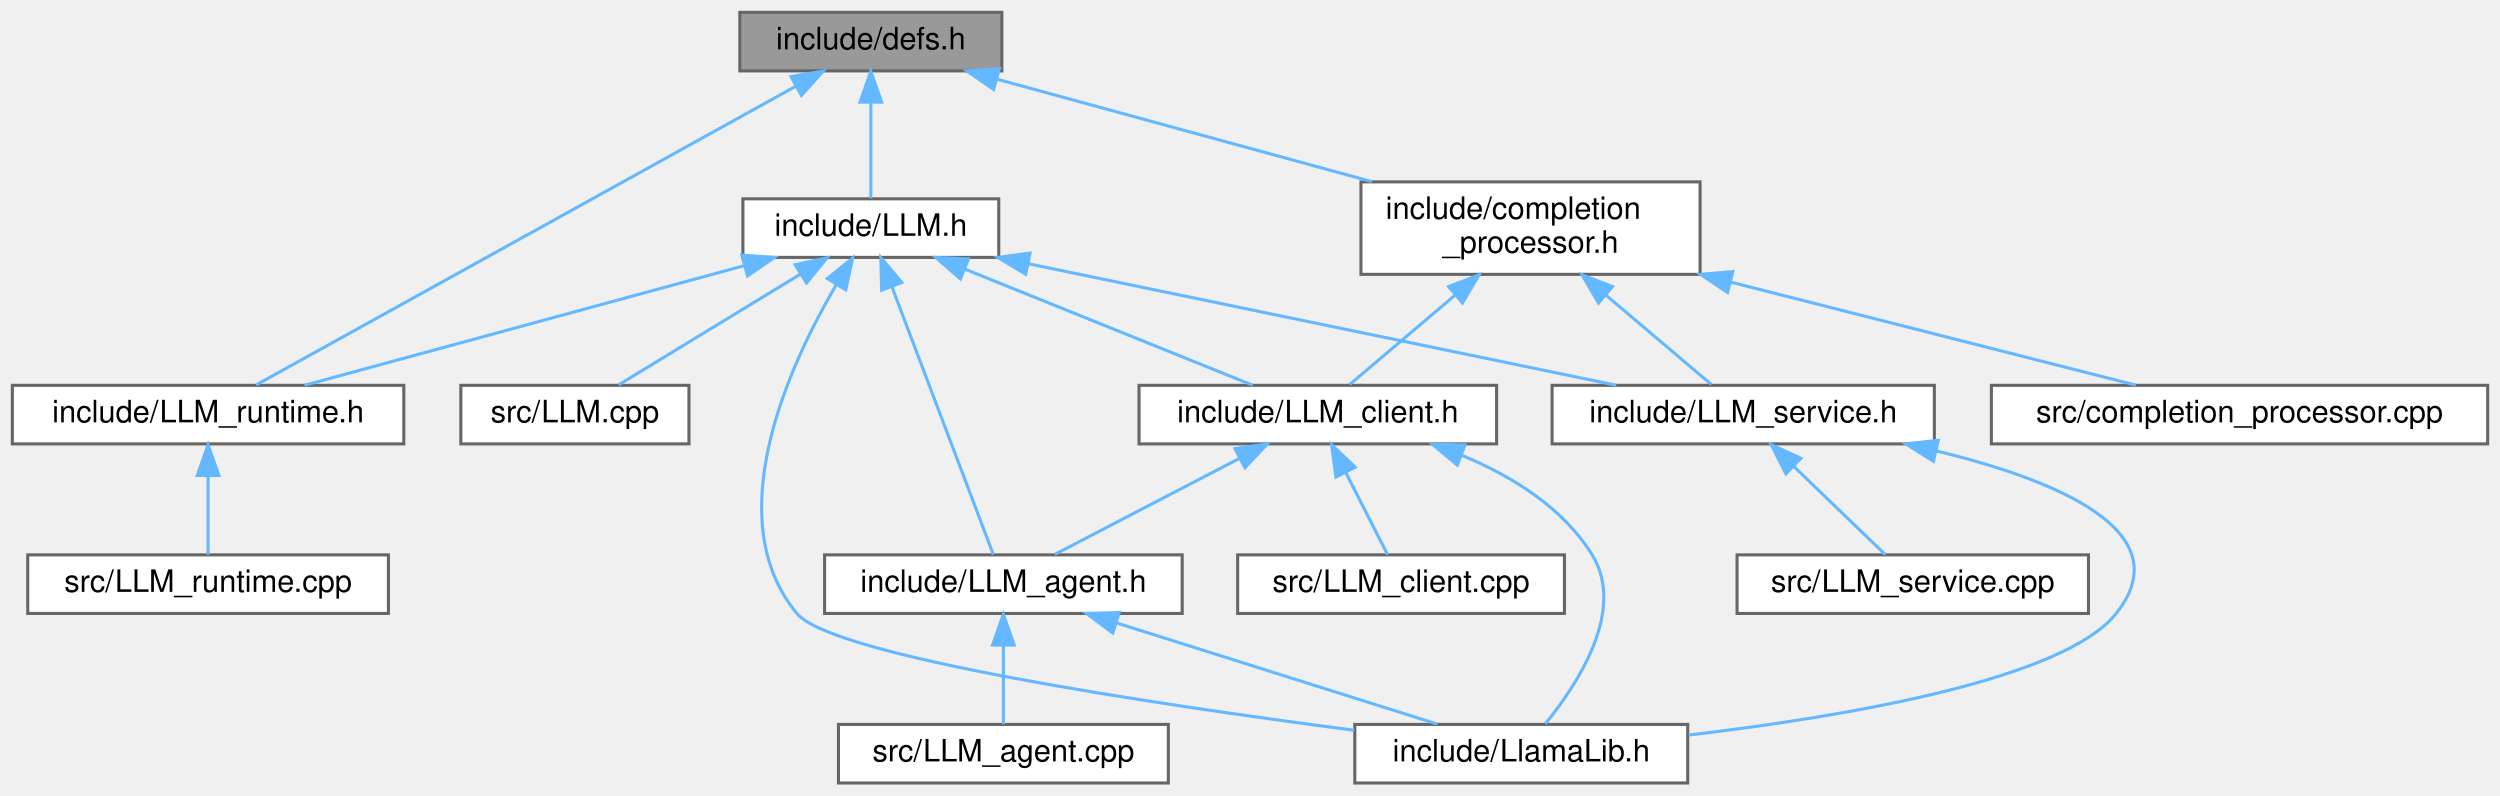
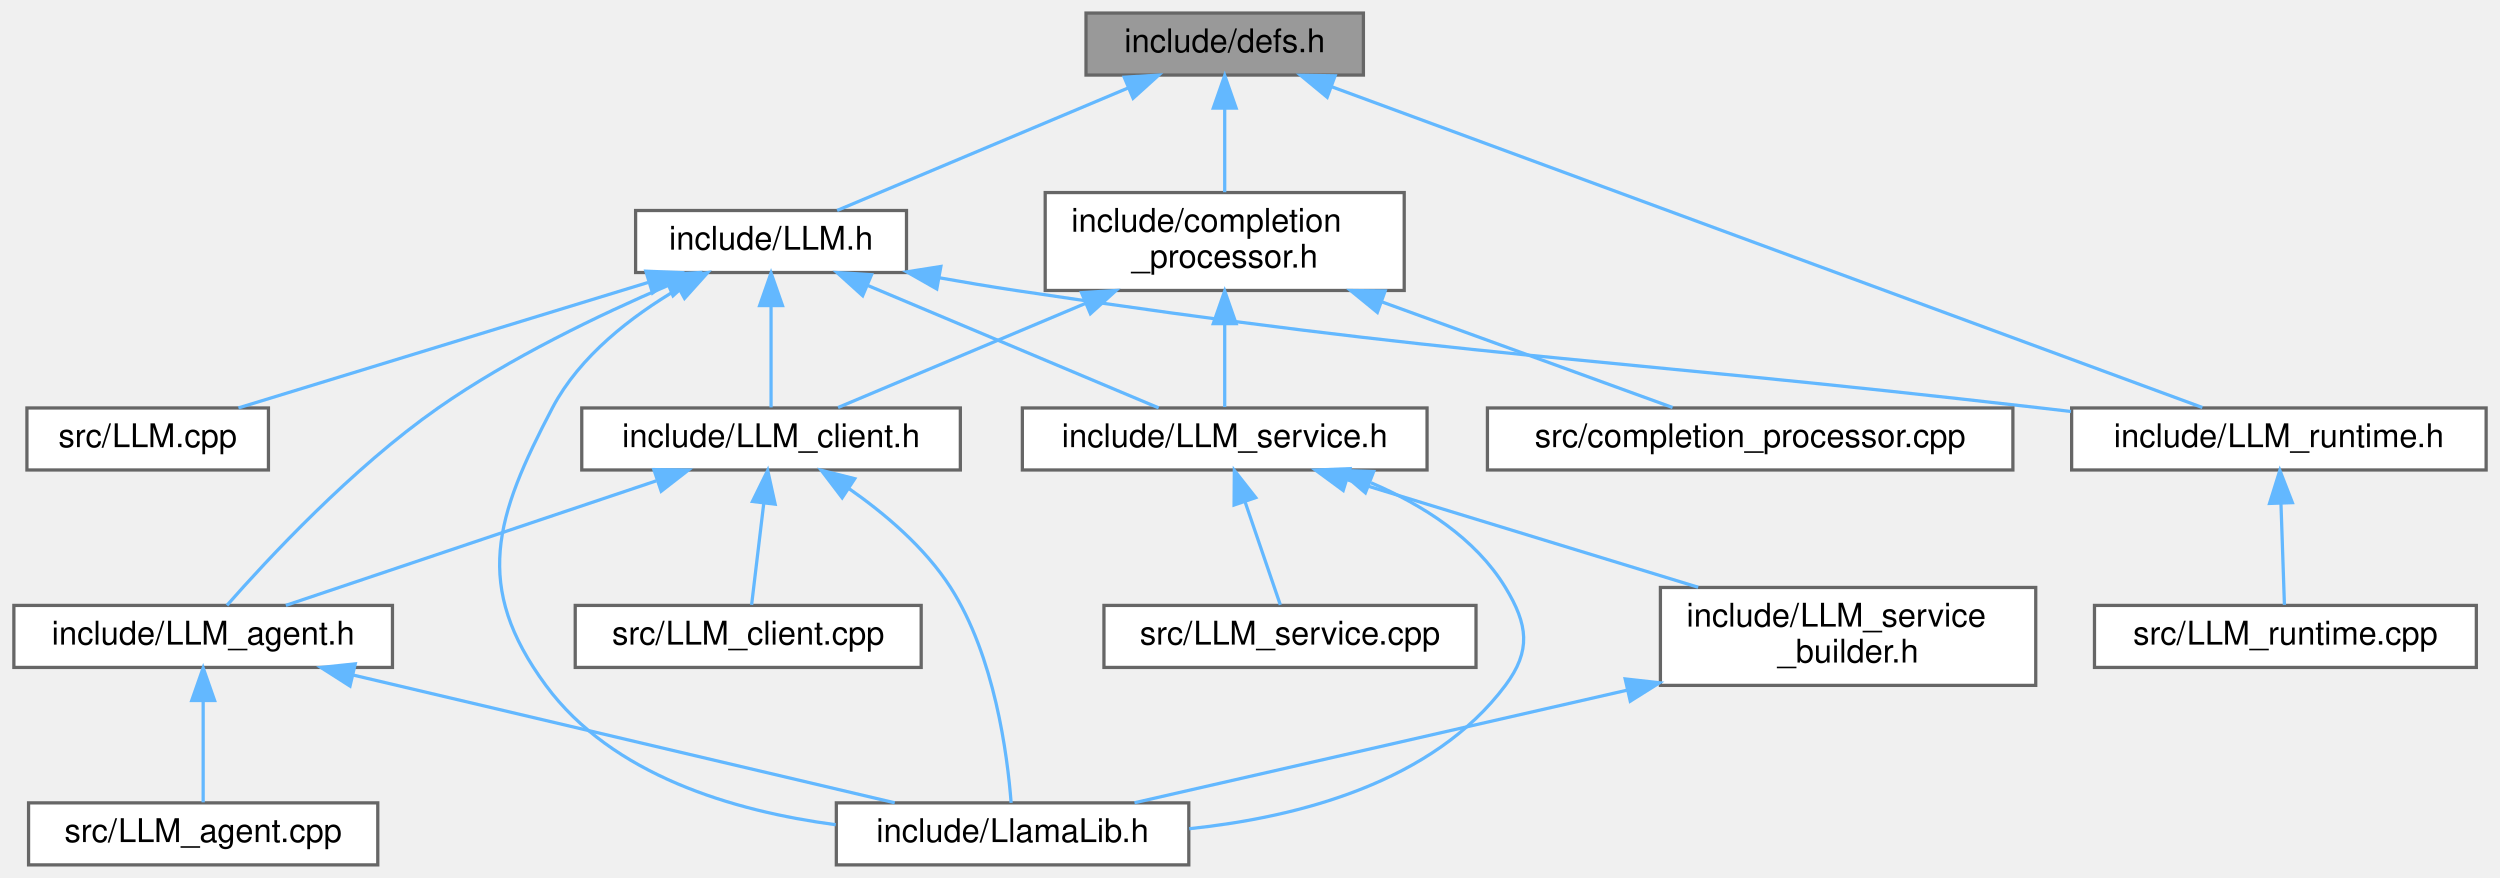
- <svg xmlns="http://www.w3.org/2000/svg" xmlns:xlink="http://www.w3.org/1999/xlink" width="811pt" height="258pt" viewBox="0.00 0.00 811.00 258.00">
-   <g id="graph0" class="graph" transform="scale(1 1) rotate(0) translate(4 254)">
+ <svg xmlns="http://www.w3.org/2000/svg" xmlns:xlink="http://www.w3.org/1999/xlink" width="766pt" height="269pt" viewBox="0.00 0.00 765.50 269.00">
+   <g id="graph0" class="graph" transform="scale(1 1) rotate(0) translate(4 265)">
    <g id="Node000001" class="node">
      <g id="a_Node000001">
        <a xlink:title="File with basic definitions.">
-           <polygon fill="#999999" stroke="#666666" points="321,-250 236,-250 236,-231 321,-231 321,-250" />
-           <text text-anchor="middle" x="278.5" y="-238" font-family="Helvetica,sans-Serif" font-size="10.00">include/defs.h</text>
+           <polygon fill="#999999" stroke="#666666" points="413.5,-261 328.5,-261 328.5,-242 413.5,-242 413.5,-261" />
+           <text text-anchor="middle" x="371" y="-249" font-family="Helvetica,sans-Serif" font-size="10.00">include/defs.h</text>
        </a>
      </g>
    </g>
    <g id="Node000002" class="node">
      <g id="a_Node000002">
        <a xlink:href="LLM_8h.html" target="_top" xlink:title="Core LLM functionality interface and base classes.">
-           <polygon fill="white" stroke="#666666" points="320,-189.5 237,-189.5 237,-170.5 320,-170.5 320,-189.5" />
-           <text text-anchor="middle" x="278.5" y="-177.5" font-family="Helvetica,sans-Serif" font-size="10.00">include/LLM.h</text>
+           <polygon fill="white" stroke="#666666" points="273.5,-200.5 190.5,-200.5 190.5,-181.5 273.5,-181.5 273.5,-200.5" />
+           <text text-anchor="middle" x="232" y="-188.5" font-family="Helvetica,sans-Serif" font-size="10.00">include/LLM.h</text>
        </a>
      </g>
    </g>
    <g id="edge1_Node000001_Node000002" class="edge">
      <g id="a_edge1_Node000001_Node000002">
        <a xlink:title=" ">
-           <path fill="none" stroke="#63b8ff" d="M278.5,-220.66C278.5,-210.24 278.5,-197.8 278.5,-189.67" />
-           <polygon fill="#63b8ff" stroke="#63b8ff" points="275,-220.87 278.5,-230.87 282,-220.87 275,-220.87" />
+           <path fill="none" stroke="#63b8ff" d="M341.49,-238.08C314.64,-226.78 275.72,-210.4 252.24,-200.52" />
+           <polygon fill="#63b8ff" stroke="#63b8ff" points="340.21,-241.34 350.79,-241.99 342.93,-234.89 340.21,-241.34" />
        </a>
      </g>
    </g>
    <g id="Node000008" class="node">
      <g id="a_Node000008">
        <a xlink:href="LLM__runtime_8h.html" target="_top" xlink:title="Runtime loading and management of LLM libraries.">
-           <polygon fill="white" stroke="#666666" points="127,-129 0,-129 0,-110 127,-110 127,-129" />
-           <text text-anchor="middle" x="63.5" y="-117" font-family="Helvetica,sans-Serif" font-size="10.00">include/LLM_runtime.h</text>
-         </a>
-       </g>
-     </g>
-     <g id="edge16_Node000001_Node000008" class="edge">
-       <g id="a_edge16_Node000001_Node000008">
-         <a xlink:title=" ">
-           <path fill="none" stroke="#63b8ff" d="M254.05,-225.97C209.46,-201.29 116.13,-149.63 79.11,-129.14" />
-           <polygon fill="#63b8ff" stroke="#63b8ff" points="252.59,-229.16 263.04,-230.94 255.98,-223.04 252.59,-229.16" />
-         </a>
-       </g>
-     </g>
-     <g id="Node000013" class="node">
-       <g id="a_Node000013">
+           <polygon fill="white" stroke="#666666" points="757.5,-140 630.5,-140 630.5,-121 757.5,-121 757.5,-140" />
+           <text text-anchor="middle" x="694" y="-128" font-family="Helvetica,sans-Serif" font-size="10.00">include/LLM_runtime.h</text>
+         </a>
+       </g>
+     </g>
+     <g id="edge18_Node000001_Node000008" class="edge">
+       <g id="a_edge18_Node000001_Node000008">
+         <a xlink:title=" ">
+           <path fill="none" stroke="#63b8ff" d="M403.61,-238.48C468.8,-214.47 613.77,-161.06 670.55,-140.14" />
+           <polygon fill="#63b8ff" stroke="#63b8ff" points="402.4,-235.2 394.23,-241.94 404.82,-241.77 402.4,-235.2" />
+         </a>
+       </g>
+     </g>
+     <g id="Node000014" class="node">
+       <g id="a_Node000014">
        <a xlink:href="completion__processor_8h_source.html" target="_top" xlink:title=" ">
-           <polygon fill="white" stroke="#666666" points="547.5,-195 437.5,-195 437.5,-165 547.5,-165 547.5,-195" />
-           <text text-anchor="start" x="445.5" y="-183" font-family="Helvetica,sans-Serif" font-size="10.00">include/completion</text>
-           <text text-anchor="middle" x="492.5" y="-172" font-family="Helvetica,sans-Serif" font-size="10.00">_processor.h</text>
-         </a>
-       </g>
-     </g>
-     <g id="edge17_Node000001_Node000013" class="edge">
-       <g id="a_edge17_Node000001_Node000013">
-         <a xlink:title=" ">
-           <path fill="none" stroke="#63b8ff" d="M319.39,-228.32C353.99,-218.86 403.75,-205.26 441.05,-195.06" />
-           <polygon fill="#63b8ff" stroke="#63b8ff" points="318.34,-224.98 309.62,-230.99 320.19,-231.73 318.34,-224.98" />
+           <polygon fill="white" stroke="#666666" points="426,-206 316,-206 316,-176 426,-176 426,-206" />
+           <text text-anchor="start" x="324" y="-194" font-family="Helvetica,sans-Serif" font-size="10.00">include/completion</text>
+           <text text-anchor="middle" x="371" y="-183" font-family="Helvetica,sans-Serif" font-size="10.00">_processor.h</text>
+         </a>
+       </g>
+     </g>
+     <g id="edge19_Node000001_Node000014" class="edge">
+       <g id="a_edge19_Node000001_Node000014">
+         <a xlink:title=" ">
+           <path fill="none" stroke="#63b8ff" d="M371,-231.65C371,-223.36 371,-213.78 371,-206.11" />
+           <polygon fill="#63b8ff" stroke="#63b8ff" points="367.5,-231.87 371,-241.87 374.5,-231.87 367.5,-231.87" />
        </a>
      </g>
    </g>
    <g id="Node000003" class="node">
      <g id="a_Node000003">
        <a xlink:href="LLM__agent_8h.html" target="_top" xlink:title="High-level conversational agent interface for LLMs.">
-           <polygon fill="white" stroke="#666666" points="379.5,-74 263.5,-74 263.5,-55 379.5,-55 379.5,-74" />
-           <text text-anchor="middle" x="321.5" y="-62" font-family="Helvetica,sans-Serif" font-size="10.00">include/LLM_agent.h</text>
+           <polygon fill="white" stroke="#666666" points="116,-79.5 0,-79.5 0,-60.5 116,-60.5 116,-79.5" />
+           <text text-anchor="middle" x="58" y="-67.5" font-family="Helvetica,sans-Serif" font-size="10.00">include/LLM_agent.h</text>
        </a>
      </g>
    </g>
    <g id="edge2_Node000002_Node000003" class="edge">
      <g id="a_edge2_Node000002_Node000003">
        <a xlink:title=" ">
-           <path fill="none" stroke="#63b8ff" d="M285.39,-160.82C294.78,-136.02 311.25,-92.54 318.23,-74.13" />
-           <polygon fill="#63b8ff" stroke="#63b8ff" points="282,-159.88 281.73,-170.47 288.55,-162.36 282,-159.88" />
+           <path fill="none" stroke="#63b8ff" d="M200.45,-177.55C179.56,-168.59 152.05,-155.41 130,-140 103.6,-121.55 77.56,-93.49 65.29,-79.52" />
+           <polygon fill="#63b8ff" stroke="#63b8ff" points="199.25,-180.84 209.83,-181.48 201.96,-174.38 199.25,-180.84" />
        </a>
      </g>
    </g>
    <g id="Node000004" class="node">
      <g id="a_Node000004">
        <a xlink:href="LlamaLib_8h.html" target="_top" xlink:title="Main include file for the LLama library.">
-           <polygon fill="white" stroke="#666666" points="543.5,-19 435.5,-19 435.5,0 543.5,0 543.5,-19" />
-           <text text-anchor="middle" x="489.5" y="-7" font-family="Helvetica,sans-Serif" font-size="10.00">include/LlamaLib.h</text>
-         </a>
-       </g>
-     </g>
-     <g id="edge14_Node000002_Node000004" class="edge">
-       <g id="a_edge14_Node000002_Node000004">
-         <a xlink:title=" ">
-           <path fill="none" stroke="#63b8ff" d="M267.21,-161.51C251.86,-135.32 229.07,-85.69 254.5,-55 265.97,-41.15 369.55,-25.67 435.31,-17.1" />
-           <polygon fill="#63b8ff" stroke="#63b8ff" points="264.39,-163.63 272.61,-170.32 270.36,-159.96 264.39,-163.63" />
+           <polygon fill="white" stroke="#666666" points="360,-19 252,-19 252,0 360,0 360,-19" />
+           <text text-anchor="middle" x="306" y="-7" font-family="Helvetica,sans-Serif" font-size="10.00">include/LlamaLib.h</text>
+         </a>
+       </g>
+     </g>
+     <g id="edge16_Node000002_Node000004" class="edge">
+       <g id="a_edge16_Node000002_Node000004">
+         <a xlink:title=" ">
+           <path fill="none" stroke="#63b8ff" d="M203.55,-176.51C189.31,-168.14 173.35,-155.92 165,-140 147.45,-106.53 140.6,-85.43 163,-55 183.27,-27.46 220.45,-16.48 251.81,-12.3" />
+           <polygon fill="#63b8ff" stroke="#63b8ff" points="202.12,-179.72 212.57,-181.46 205.49,-173.58 202.12,-179.72" />
        </a>
      </g>
    </g>
    <g id="Node000006" class="node">
      <g id="a_Node000006">
        <a xlink:href="LLM__client_8h.html" target="_top" xlink:title="Client interface for local and remote LLM access.">
-           <polygon fill="white" stroke="#666666" points="481.5,-129 365.5,-129 365.5,-110 481.5,-110 481.5,-129" />
-           <text text-anchor="middle" x="423.5" y="-117" font-family="Helvetica,sans-Serif" font-size="10.00">include/LLM_client.h</text>
+           <polygon fill="white" stroke="#666666" points="290,-140 174,-140 174,-121 290,-121 290,-140" />
+           <text text-anchor="middle" x="232" y="-128" font-family="Helvetica,sans-Serif" font-size="10.00">include/LLM_client.h</text>
        </a>
      </g>
    </g>
    <g id="edge5_Node000002_Node000006" class="edge">
      <g id="a_edge5_Node000002_Node000006">
        <a xlink:title=" ">
-           <path fill="none" stroke="#63b8ff" d="M308.91,-166.73C336.93,-155.42 377.79,-138.94 402.39,-129.02" />
-           <polygon fill="#63b8ff" stroke="#63b8ff" points="307.55,-163.51 299.58,-170.49 310.17,-170 307.55,-163.51" />
+           <path fill="none" stroke="#63b8ff" d="M232,-171.16C232,-160.74 232,-148.3 232,-140.17" />
+           <polygon fill="#63b8ff" stroke="#63b8ff" points="228.5,-171.37 232,-181.37 235.5,-171.37 228.5,-171.37" />
        </a>
      </g>
    </g>
    <g id="edge9_Node000002_Node000008" class="edge">
      <g id="a_edge9_Node000002_Node000008">
        <a xlink:title=" ">
-           <path fill="none" stroke="#63b8ff" d="M237.42,-167.82C195.85,-156.51 132.48,-139.27 94.8,-129.02" />
-           <polygon fill="#63b8ff" stroke="#63b8ff" points="236.67,-171.25 247.24,-170.49 238.51,-164.49 236.67,-171.25" />
+           <path fill="none" stroke="#63b8ff" d="M283.42,-179.91C291.3,-178.5 299.36,-177.15 307,-176 445.91,-155.1 481.46,-156.12 621,-140 624.04,-139.65 627.16,-139.29 630.3,-138.92" />
+           <polygon fill="#63b8ff" stroke="#63b8ff" points="282.78,-176.47 273.57,-181.7 284.03,-183.35 282.78,-176.47" />
        </a>
      </g>
    </g>
    <g id="Node000010" class="node">
      <g id="a_Node000010">
        <a xlink:href="LLM__service_8h.html" target="_top" xlink:title="LLM service implementation with server capabilities.">
-           <polygon fill="white" stroke="#666666" points="623.5,-129 499.5,-129 499.5,-110 623.5,-110 623.5,-129" />
-           <text text-anchor="middle" x="561.5" y="-117" font-family="Helvetica,sans-Serif" font-size="10.00">include/LLM_service.h</text>
+           <polygon fill="white" stroke="#666666" points="433,-140 309,-140 309,-121 433,-121 433,-140" />
+           <text text-anchor="middle" x="371" y="-128" font-family="Helvetica,sans-Serif" font-size="10.00">include/LLM_service.h</text>
        </a>
      </g>
    </g>
    <g id="edge11_Node000002_Node000010" class="edge">
      <g id="a_edge11_Node000002_Node000010">
        <a xlink:title=" ">
-           <path fill="none" stroke="#63b8ff" d="M329.47,-168.46C384.1,-157.17 469.77,-139.46 520.3,-129.02" />
-           <polygon fill="#63b8ff" stroke="#63b8ff" points="328.74,-165.04 319.65,-170.49 330.15,-171.9 328.74,-165.04" />
-         </a>
-       </g>
-     </g>
-     <g id="Node000012" class="node">
-       <g id="a_Node000012">
+           <path fill="none" stroke="#63b8ff" d="M261.51,-177.58C288.36,-166.28 327.28,-149.9 350.76,-140.02" />
+           <polygon fill="#63b8ff" stroke="#63b8ff" points="260.07,-174.39 252.21,-181.49 262.79,-180.84 260.07,-174.39" />
+         </a>
+       </g>
+     </g>
+     <g id="Node000013" class="node">
+       <g id="a_Node000013">
        <a xlink:href="LLM_8cpp_source.html" target="_top" xlink:title=" ">
-           <polygon fill="white" stroke="#666666" points="219.5,-129 145.5,-129 145.5,-110 219.5,-110 219.5,-129" />
-           <text text-anchor="middle" x="182.5" y="-117" font-family="Helvetica,sans-Serif" font-size="10.00">src/LLM.cpp</text>
-         </a>
-       </g>
-     </g>
-     <g id="edge15_Node000002_Node000012" class="edge">
-       <g id="a_edge15_Node000002_Node000012">
-         <a xlink:title=" ">
-           <path fill="none" stroke="#63b8ff" d="M255.72,-165.12C237.42,-153.96 212.27,-138.64 196.72,-129.17" />
-           <polygon fill="#63b8ff" stroke="#63b8ff" points="253.97,-168.15 264.33,-170.37 257.62,-162.18 253.97,-168.15" />
+           <polygon fill="white" stroke="#666666" points="78,-140 4,-140 4,-121 78,-121 78,-140" />
+           <text text-anchor="middle" x="41" y="-128" font-family="Helvetica,sans-Serif" font-size="10.00">src/LLM.cpp</text>
+         </a>
+       </g>
+     </g>
+     <g id="edge17_Node000002_Node000013" class="edge">
+       <g id="a_edge17_Node000002_Node000013">
+         <a xlink:title=" ">
+           <path fill="none" stroke="#63b8ff" d="M194.33,-178.46C157.39,-167.15 101.92,-150.16 68.81,-140.02" />
+           <polygon fill="#63b8ff" stroke="#63b8ff" points="193.64,-181.91 204.23,-181.49 195.69,-175.22 193.64,-181.91" />
        </a>
      </g>
    </g>
    <g id="edge3_Node000003_Node000004" class="edge">
      <g id="a_edge3_Node000003_Node000004">
        <a xlink:title=" ">
-           <path fill="none" stroke="#63b8ff" d="M358.18,-51.93C389.56,-42.03 434.01,-28.01 462.3,-19.08" />
-           <polygon fill="#63b8ff" stroke="#63b8ff" points="356.98,-48.64 348.49,-54.98 359.08,-55.31 356.98,-48.64" />
+           <path fill="none" stroke="#63b8ff" d="M103.87,-58.18C151.79,-46.88 225.98,-29.38 269.9,-19.02" />
+           <polygon fill="#63b8ff" stroke="#63b8ff" points="102.99,-54.79 94.06,-60.49 104.6,-61.6 102.99,-54.79" />
        </a>
      </g>
    </g>
    <g id="Node000005" class="node">
      <g id="a_Node000005">
        <a xlink:href="LLM__agent_8cpp_source.html" target="_top" xlink:title=" ">
-           <polygon fill="white" stroke="#666666" points="375,-19 268,-19 268,0 375,0 375,-19" />
-           <text text-anchor="middle" x="321.5" y="-7" font-family="Helvetica,sans-Serif" font-size="10.00">src/LLM_agent.cpp</text>
+           <polygon fill="white" stroke="#666666" points="111.5,-19 4.5,-19 4.5,0 111.5,0 111.5,-19" />
+           <text text-anchor="middle" x="58" y="-7" font-family="Helvetica,sans-Serif" font-size="10.00">src/LLM_agent.cpp</text>
        </a>
      </g>
    </g>
    <g id="edge4_Node000003_Node000005" class="edge">
      <g id="a_edge4_Node000003_Node000005">
        <a xlink:title=" ">
-           <path fill="none" stroke="#63b8ff" d="M321.5,-44.66C321.5,-35.93 321.5,-25.99 321.5,-19.09" />
-           <polygon fill="#63b8ff" stroke="#63b8ff" points="318,-44.75 321.5,-54.75 325,-44.75 318,-44.75" />
+           <path fill="none" stroke="#63b8ff" d="M58,-50.16C58,-39.74 58,-27.3 58,-19.17" />
+           <polygon fill="#63b8ff" stroke="#63b8ff" points="54.5,-50.37 58,-60.37 61.5,-50.37 54.5,-50.37" />
        </a>
      </g>
    </g>
    <g id="edge6_Node000006_Node000003" class="edge">
      <g id="a_edge6_Node000006_Node000003">
        <a xlink:title=" ">
-           <path fill="none" stroke="#63b8ff" d="M398.23,-105.37C379.49,-95.63 354.48,-82.64 338.19,-74.17" />
-           <polygon fill="#63b8ff" stroke="#63b8ff" points="396.62,-108.48 407.11,-109.98 399.85,-102.27 396.62,-108.48" />
+           <path fill="none" stroke="#63b8ff" d="M196.82,-117.67C163.17,-106.36 113.24,-89.57 83.33,-79.52" />
+           <polygon fill="#63b8ff" stroke="#63b8ff" points="196.1,-121.12 206.7,-120.99 198.34,-114.49 196.1,-121.12" />
        </a>
      </g>
    </g>
    <g id="edge7_Node000006_Node000004" class="edge">
      <g id="a_edge7_Node000006_Node000004">
        <a xlink:title=" ">
-           <path fill="none" stroke="#63b8ff" d="M470.15,-106.32C486.44,-99.59 503.01,-89.36 512.5,-74 523.6,-56.05 507.72,-31.95 497.31,-19.22" />
-           <polygon fill="#63b8ff" stroke="#63b8ff" points="468.77,-103.1 460.65,-109.9 471.24,-109.65 468.77,-103.1" />
+           <path fill="none" stroke="#63b8ff" d="M255.8,-115.35C266.81,-107.67 279.15,-97.24 287,-85 300.54,-63.87 304.44,-33.6 305.56,-19.01" />
+           <polygon fill="#63b8ff" stroke="#63b8ff" points="253.79,-112.48 247.37,-120.91 257.64,-118.33 253.79,-112.48" />
        </a>
      </g>
    </g>
    <g id="Node000007" class="node">
      <g id="a_Node000007">
        <a xlink:href="LLM__client_8cpp_source.html" target="_top" xlink:title=" ">
-           <polygon fill="white" stroke="#666666" points="503.5,-74 397.5,-74 397.5,-55 503.5,-55 503.5,-74" />
-           <text text-anchor="middle" x="450.5" y="-62" font-family="Helvetica,sans-Serif" font-size="10.00">src/LLM_client.cpp</text>
+           <polygon fill="white" stroke="#666666" points="278,-79.5 172,-79.5 172,-60.5 278,-60.5 278,-79.5" />
+           <text text-anchor="middle" x="225" y="-67.5" font-family="Helvetica,sans-Serif" font-size="10.00">src/LLM_client.cpp</text>
        </a>
      </g>
    </g>
    <g id="edge8_Node000006_Node000007" class="edge">
      <g id="a_edge8_Node000006_Node000007">
        <a xlink:title=" ">
-           <path fill="none" stroke="#63b8ff" d="M432.51,-100.82C437.09,-91.82 442.45,-81.29 446.12,-74.09" />
-           <polygon fill="#63b8ff" stroke="#63b8ff" points="429.38,-99.25 427.96,-109.75 435.62,-102.43 429.38,-99.25" />
+           <path fill="none" stroke="#63b8ff" d="M229.75,-110.66C228.5,-100.24 227.01,-87.8 226.04,-79.67" />
+           <polygon fill="#63b8ff" stroke="#63b8ff" points="226.3,-111.35 230.97,-120.87 233.25,-110.52 226.3,-111.35" />
        </a>
      </g>
    </g>
    <g id="Node000009" class="node">
      <g id="a_Node000009">
        <a xlink:href="LLM__runtime_8cpp_source.html" target="_top" xlink:title=" ">
-           <polygon fill="white" stroke="#666666" points="122,-74 5,-74 5,-55 122,-55 122,-74" />
-           <text text-anchor="middle" x="63.5" y="-62" font-family="Helvetica,sans-Serif" font-size="10.00">src/LLM_runtime.cpp</text>
+           <polygon fill="white" stroke="#666666" points="754.5,-79.5 637.5,-79.5 637.5,-60.5 754.5,-60.5 754.5,-79.5" />
+           <text text-anchor="middle" x="696" y="-67.5" font-family="Helvetica,sans-Serif" font-size="10.00">src/LLM_runtime.cpp</text>
        </a>
      </g>
    </g>
    <g id="edge10_Node000008_Node000009" class="edge">
      <g id="a_edge10_Node000008_Node000009">
        <a xlink:title=" ">
-           <path fill="none" stroke="#63b8ff" d="M63.5,-99.66C63.5,-90.93 63.5,-80.99 63.5,-74.09" />
-           <polygon fill="#63b8ff" stroke="#63b8ff" points="60,-99.75 63.5,-109.75 67,-99.75 60,-99.75" />
-         </a>
-       </g>
-     </g>
-     <g id="edge12_Node000010_Node000004" class="edge">
-       <g id="a_edge12_Node000010_Node000004">
-         <a xlink:title=" ">
-           <path fill="none" stroke="#63b8ff" d="M624.23,-107.71C663.71,-98.12 703.54,-81.44 682.5,-55 665.43,-33.54 594.71,-21.55 543.82,-15.55" />
-           <polygon fill="#63b8ff" stroke="#63b8ff" points="623.21,-104.35 614.24,-110 624.77,-111.18 623.21,-104.35" />
+           <path fill="none" stroke="#63b8ff" d="M694.64,-110.66C695,-100.24 695.43,-87.8 695.7,-79.67" />
+           <polygon fill="#63b8ff" stroke="#63b8ff" points="691.14,-110.75 694.3,-120.87 698.13,-110.99 691.14,-110.75" />
+         </a>
+       </g>
+     </g>
+     <g id="edge14_Node000010_Node000004" class="edge">
+       <g id="a_edge14_Node000010_Node000004">
+         <a xlink:title=" ">
+           <path fill="none" stroke="#63b8ff" d="M415.81,-117.09C431.66,-110.31 447.81,-100.1 457,-85 463.93,-73.61 464.99,-65.68 457,-55 434.82,-25.34 393.82,-14.61 360.13,-11.08" />
+           <polygon fill="#63b8ff" stroke="#63b8ff" points="414.1,-114 406.05,-120.88 416.64,-120.52 414.1,-114" />
        </a>
      </g>
    </g>
    <g id="Node000011" class="node">
      <g id="a_Node000011">
+         <a xlink:href="LLM__service__builder_8h_source.html" target="_top" xlink:title=" ">
+           <polygon fill="white" stroke="#666666" points="619.5,-85 504.5,-85 504.5,-55 619.5,-55 619.5,-85" />
+           <text text-anchor="start" x="512.5" y="-73" font-family="Helvetica,sans-Serif" font-size="10.00">include/LLM_service</text>
+           <text text-anchor="middle" x="562" y="-62" font-family="Helvetica,sans-Serif" font-size="10.00">_builder.h</text>
+         </a>
+       </g>
+     </g>
+     <g id="edge12_Node000010_Node000011" class="edge">
+       <g id="a_edge12_Node000010_Node000011">
+         <a xlink:title=" ">
+           <path fill="none" stroke="#63b8ff" d="M408.7,-117.95C439.52,-108.51 483.22,-95.13 516.08,-85.06" />
+           <polygon fill="#63b8ff" stroke="#63b8ff" points="407.31,-114.72 398.77,-120.99 409.36,-121.41 407.31,-114.72" />
+         </a>
+       </g>
+     </g>
+     <g id="Node000012" class="node">
+       <g id="a_Node000012">
        <a xlink:href="LLM__service_8cpp_source.html" target="_top" xlink:title=" ">
-           <polygon fill="white" stroke="#666666" points="673.5,-74 559.5,-74 559.5,-55 673.5,-55 673.5,-74" />
-           <text text-anchor="middle" x="616.5" y="-62" font-family="Helvetica,sans-Serif" font-size="10.00">src/LLM_service.cpp</text>
-         </a>
-       </g>
-     </g>
-     <g id="edge13_Node000010_Node000011" class="edge">
-       <g id="a_edge13_Node000010_Node000011">
-         <a xlink:title=" ">
-           <path fill="none" stroke="#63b8ff" d="M577.79,-102.8C587.54,-93.41 599.55,-81.83 607.59,-74.09" />
-           <polygon fill="#63b8ff" stroke="#63b8ff" points="575.35,-100.29 570.58,-109.75 580.21,-105.33 575.35,-100.29" />
-         </a>
-       </g>
-     </g>
-     <g id="edge18_Node000013_Node000006" class="edge">
-       <g id="a_edge18_Node000013_Node000006">
-         <a xlink:title=" ">
-           <path fill="none" stroke="#63b8ff" d="M468.02,-158.24C456.28,-148.29 442.85,-136.91 433.84,-129.27" />
-           <polygon fill="#63b8ff" stroke="#63b8ff" points="465.91,-161.04 475.8,-164.84 470.43,-155.7 465.91,-161.04" />
-         </a>
-       </g>
-     </g>
-     <g id="edge19_Node000013_Node000010" class="edge">
-       <g id="a_edge19_Node000013_Node000010">
-         <a xlink:title=" ">
-           <path fill="none" stroke="#63b8ff" d="M516.98,-158.24C528.72,-148.29 542.15,-136.91 551.16,-129.27" />
-           <polygon fill="#63b8ff" stroke="#63b8ff" points="514.57,-155.7 509.2,-164.84 519.09,-161.04 514.57,-155.7" />
-         </a>
-       </g>
-     </g>
-     <g id="Node000014" class="node">
-       <g id="a_Node000014">
+           <polygon fill="white" stroke="#666666" points="448,-79.5 334,-79.5 334,-60.5 448,-60.5 448,-79.5" />
+           <text text-anchor="middle" x="391" y="-67.5" font-family="Helvetica,sans-Serif" font-size="10.00">src/LLM_service.cpp</text>
+         </a>
+       </g>
+     </g>
+     <g id="edge15_Node000010_Node000012" class="edge">
+       <g id="a_edge15_Node000010_Node000012">
+         <a xlink:title=" ">
+           <path fill="none" stroke="#63b8ff" d="M377.21,-111.32C380.82,-100.78 385.2,-87.98 388.04,-79.67" />
+           <polygon fill="#63b8ff" stroke="#63b8ff" points="373.87,-110.27 373.95,-120.87 380.5,-112.54 373.87,-110.27" />
+         </a>
+       </g>
+     </g>
+     <g id="edge13_Node000011_Node000004" class="edge">
+       <g id="a_edge13_Node000011_Node000004">
+         <a xlink:title=" ">
+           <path fill="none" stroke="#63b8ff" d="M494.47,-53.57C446.15,-42.53 382.9,-28.07 343.36,-19.04" />
+           <polygon fill="#63b8ff" stroke="#63b8ff" points="493.7,-56.98 504.23,-55.8 495.26,-50.16 493.7,-56.98" />
+         </a>
+       </g>
+     </g>
+     <g id="edge20_Node000014_Node000006" class="edge">
+       <g id="a_edge20_Node000014_Node000006">
+         <a xlink:title=" ">
+           <path fill="none" stroke="#63b8ff" d="M328.36,-172.05C303.17,-161.45 272.41,-148.51 252.53,-140.14" />
+           <polygon fill="#63b8ff" stroke="#63b8ff" points="327.13,-175.33 337.71,-175.99 329.85,-168.88 327.13,-175.33" />
+         </a>
+       </g>
+     </g>
+     <g id="edge21_Node000014_Node000010" class="edge">
+       <g id="a_edge21_Node000014_Node000010">
+         <a xlink:title=" ">
+           <path fill="none" stroke="#63b8ff" d="M371,-165.75C371,-156.72 371,-147.03 371,-140.27" />
+           <polygon fill="#63b8ff" stroke="#63b8ff" points="367.5,-165.84 371,-175.84 374.5,-165.84 367.5,-165.84" />
+         </a>
+       </g>
+     </g>
+     <g id="Node000015" class="node">
+       <g id="a_Node000015">
        <a xlink:href="completion__processor_8cpp_source.html" target="_top" xlink:title=" ">
-           <polygon fill="white" stroke="#666666" points="803,-129 642,-129 642,-110 803,-110 803,-129" />
-           <text text-anchor="middle" x="722.5" y="-117" font-family="Helvetica,sans-Serif" font-size="10.00">src/completion_processor.cpp</text>
-         </a>
-       </g>
-     </g>
-     <g id="edge20_Node000013_Node000014" class="edge">
-       <g id="a_edge20_Node000013_Node000014">
-         <a xlink:title=" ">
-           <path fill="none" stroke="#63b8ff" d="M557.37,-162.5C600.16,-151.62 654.47,-137.8 688.87,-129.05" />
-           <polygon fill="#63b8ff" stroke="#63b8ff" points="556.42,-159.13 547.59,-164.99 558.14,-165.91 556.42,-159.13" />
+           <polygon fill="white" stroke="#666666" points="612.5,-140 451.5,-140 451.5,-121 612.5,-121 612.5,-140" />
+           <text text-anchor="middle" x="532" y="-128" font-family="Helvetica,sans-Serif" font-size="10.00">src/completion_processor.cpp</text>
+         </a>
+       </g>
+     </g>
+     <g id="edge22_Node000014_Node000015" class="edge">
+       <g id="a_edge22_Node000014_Node000015">
+         <a xlink:title=" ">
+           <path fill="none" stroke="#63b8ff" d="M419.24,-172.47C448.63,-161.79 484.89,-148.62 508.22,-140.14" />
+           <polygon fill="#63b8ff" stroke="#63b8ff" points="417.77,-169.28 409.56,-175.99 420.16,-175.86 417.77,-169.28" />
        </a>
      </g>
    </g>
  </g>
</svg>
